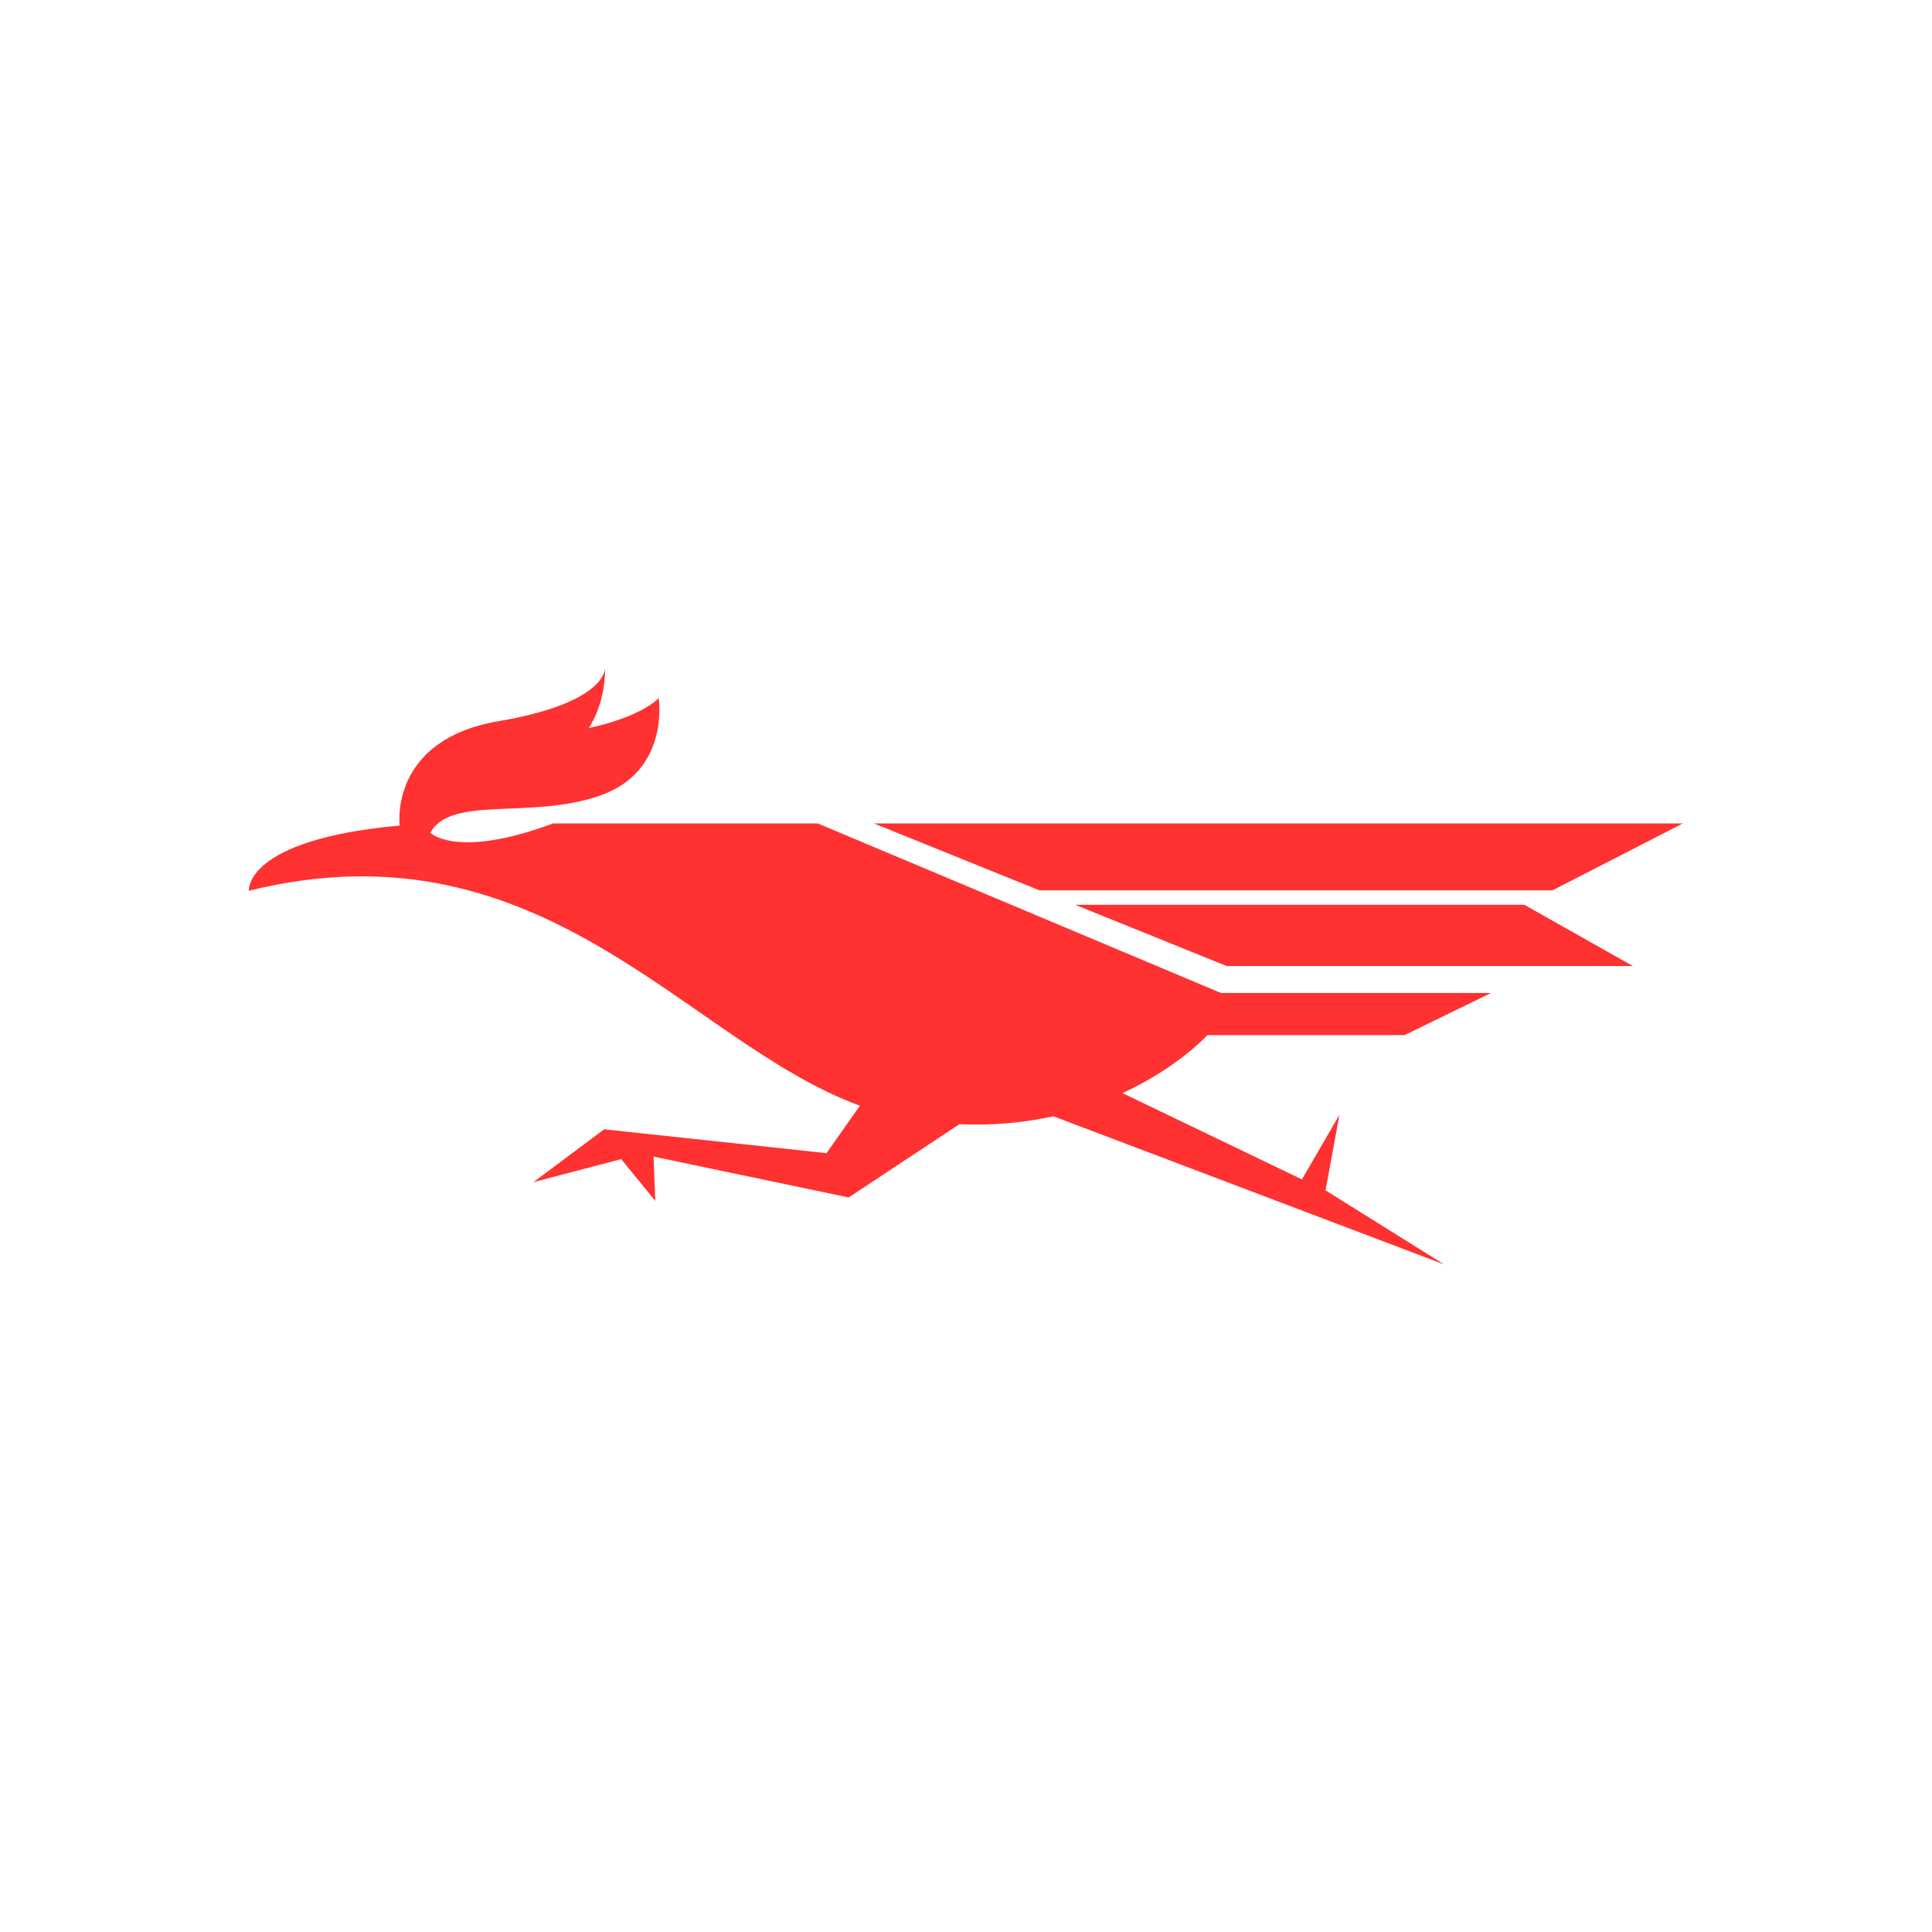
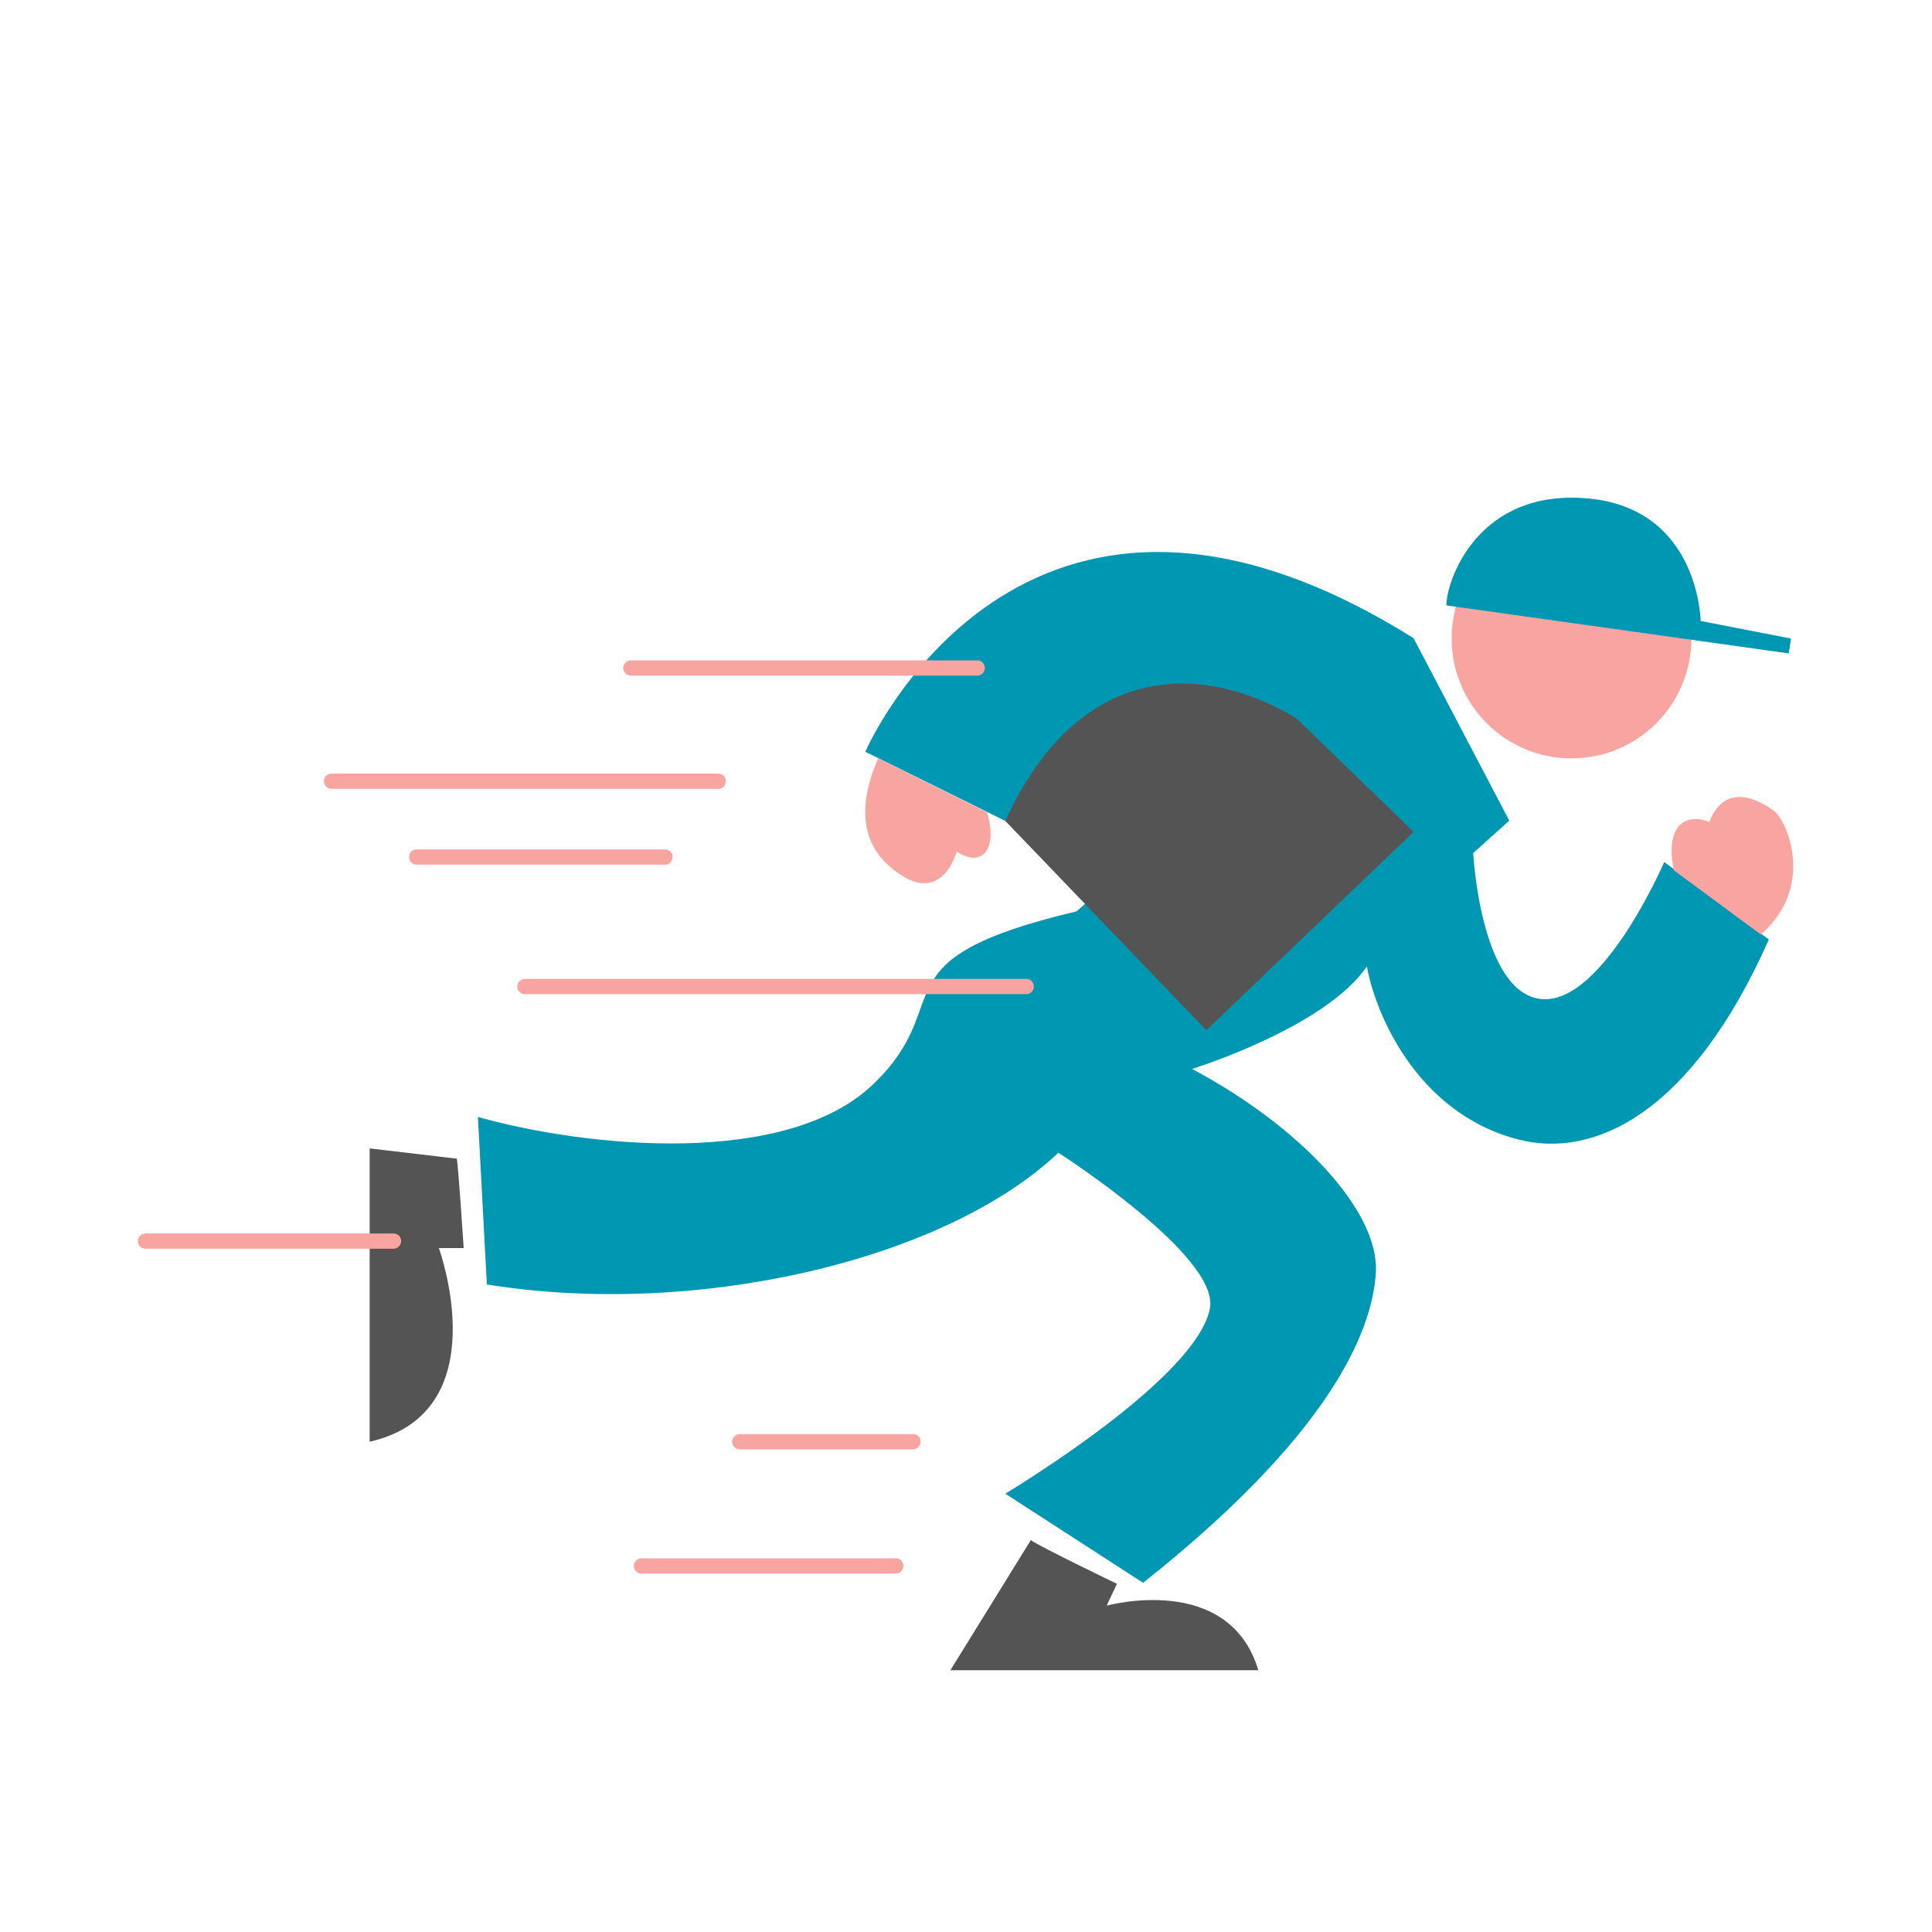
<svg xmlns="http://www.w3.org/2000/svg" viewBox="0 0 512 512" width="512" height="512">
  <rect width="512" height="512" fill="#ffffff" />
-   <g fill="#ff3131" transform="translate(64.1,135.2) scale(0.8577)">
-     <path d="M 48.758 97.453 C 48.758 97.453 45.332 70.996 79.293 65.203 C 111.789 59.664 112.223 49.551 112.203 48.684 C 112.23 49.367 112.527 58.938 107.199 67.312 C 107.199 67.312 122.203 64.414 128.785 58.098 C 128.785 58.098 132.34 80.473 110.883 88.105 C 89.43 95.742 64.551 87.977 58.234 99.691 C 58.234 99.691 66.328 107.918 96.141 96.793 L 177.941 96.793 L 302.527 149.18 L 385.977 149.18 L 359.207 162.211 L 298.316 162.211 C 298.316 162.211 289.32 172.164 272.094 180.121 L 327.535 206.781 L 339.117 186.824 L 334.836 210.168 L 371.449 233.039 L 250.75 187.277 C 242.168 189.164 232.484 190.191 221.711 189.715 L 187.488 212.359 L 127.207 199.727 L 127.73 213.414 L 117.199 200.516 L 90.086 207.621 L 111.938 191.301 L 180.645 198.672 L 190.953 184.012 C 137.426 164.484 93.367 95.062 2.16 117.59 C 2.16 117.59 0.582 101.797 48.758 97.453 " />
-     <path d="M 246.406 117.457 L 195.289 96.793 L 445.211 96.793 L 404.961 117.457 L 246.406 117.457 " />
-     <path d="M 257.477 121.934 L 396.246 121.934 L 429.809 140.863 L 304.297 140.863 L 257.477 121.934 " />
-   </g>
+   <svg x="36" y="130" width="440" height="315" viewBox="0 268 1480 1060">
+     <path fill="#0097b2" d="M 1034.629 471.125 C 963.77 496.812 868.988 516.008 775.098 562.656 L 650.203 500.949 C 650.203 500.949 788.383 180 1139.152 399.672 L 1224.484 562.363 L 1192.301 591.297 C 1192.301 591.297 1198.797 716.781 1253.418 721.508 C 1308.043 726.23 1362.664 599.27 1362.664 599.27 L 1455.969 668.359 C 1386.875 824.258 1299.48 864.117 1232.457 846.699 C 1139.152 822.484 1103.723 729.184 1097.52 692.277 C 1060.613 746.898 941.625 783.809 941.625 783.809 C 1038.176 835.184 1108.742 910.77 1105.492 965.391 C 1102.246 1020.016 1062.09 1111.84 897.926 1242.051 L 775.098 1162.625 C 853.047 1114.5 949.301 1043.637 957.566 996.984 C 965.836 950.332 822.34 858.508 822.34 858.508 C 722.539 953.285 502.277 1006.434 312.719 976.023 L 304.746 826.621 C 402.773 854.078 579.637 871.5 656.992 797.684 C 734.352 723.871 655.516 686.668 838.578 643.262 Z M 1034.629 471.125 " fill-opacity="1" fill-rule="nonzero" />
+     <path fill="#545454" d="M 1034.629 471.125 L 1139.152 572.402 L 954.32 749.262 L 775.098 562.656 C 839.758 420.934 949.301 419.75 1034.629 471.125 Z M 208.199 854.668 L 208.199 1116.27 C 323.348 1089.992 269.906 943.543 269.906 943.543 C 269.906 943.543 292.051 943.543 292.051 943.543 C 292.051 943.543 287.031 866.773 285.852 863.824 Z M 726.082 1320 L 1000.676 1320 C 974.398 1232.309 865.445 1262.426 865.445 1262.426 L 874.602 1242.938 C 874.602 1242.938 804.031 1208.98 797.832 1203.961 Z M 726.082 1320 " fill-opacity="1" fill-rule="nonzero" />
+     <path fill="#f8a5a2" d="M 1386.875 399.969 C 1386.875 459.02 1339.043 506.852 1279.992 506.852 C 1220.941 506.852 1173.109 459.02 1173.109 399.969 C 1173.109 340.918 1220.941 293.086 1279.992 293.086 C 1339.043 293.086 1386.875 340.918 1386.875 399.969 Z M 1448.883 663.93 C 1498.484 620.234 1471.32 561.477 1460.691 553.801 C 1450.062 545.828 1417.582 525.75 1402.82 563.543 C 1385.992 556.457 1362.371 561.77 1371.227 606.652 Z M 661.719 506.852 C 641.934 551.734 646.363 588.641 683.27 611.672 C 720.18 634.406 731.695 589.82 731.695 589.82 C 751.773 603.992 769.191 591.004 758.859 554.98 Z M 661.719 506.852 " fill-opacity="1" fill-rule="nonzero" />
+     <path fill="#f8a5a2" d="M 750 433.039 L 441.156 433.039 C 437.32 433.039 434.367 430.086 434.367 426.246 C 434.367 422.41 437.32 419.457 441.156 419.457 L 750 419.457 C 753.84 419.457 756.789 422.41 756.789 426.246 C 756.789 430.086 753.84 433.039 750 433.039 Z M 525.898 527.227 C 525.898 523.387 522.945 520.434 519.105 520.434 L 174.242 520.434 C 170.402 520.434 167.453 523.387 167.453 527.227 C 167.453 531.062 170.402 534.016 174.242 534.016 L 519.402 534.016 C 522.945 534.016 525.898 531.062 525.898 527.227 Z M 478.359 594.84 C 478.359 591.004 475.406 588.051 471.57 588.051 L 250.125 588.051 C 246.285 588.051 243.332 591.004 243.332 594.84 C 243.332 598.68 246.285 601.633 250.125 601.633 L 471.57 601.633 C 475.406 601.633 478.359 598.383 478.359 594.84 Z M 800.488 710.289 C 800.488 706.449 797.535 703.496 793.699 703.496 L 346.676 703.496 C 342.836 703.496 339.883 706.449 339.883 710.289 C 339.883 714.125 342.836 717.078 346.676 717.078 L 793.699 717.078 C 797.535 717.078 800.488 714.125 800.488 710.289 Z M 236.246 937.344 C 236.246 933.504 233.293 930.551 229.457 930.551 L 8.305 930.551 C 4.469 930.551 1.516 933.504 1.516 937.344 C 1.516 941.18 4.469 944.133 8.305 944.133 L 229.457 944.133 C 233.293 944.133 236.246 940.887 236.246 937.344 Z M 684.156 1226.992 C 684.156 1223.156 681.203 1220.203 677.367 1220.203 L 450.605 1220.203 C 446.77 1220.203 443.816 1223.156 443.816 1226.992 C 443.816 1230.832 446.77 1233.785 450.605 1233.785 L 677.367 1233.785 C 681.203 1233.785 684.156 1230.832 684.156 1226.992 Z M 699.512 1116.27 C 699.512 1112.434 696.559 1109.48 692.719 1109.48 L 538.297 1109.48 C 534.461 1109.48 531.508 1112.434 531.508 1116.27 C 531.508 1120.109 534.461 1123.062 538.297 1123.062 L 692.719 1123.062 C 696.559 1123.062 699.512 1119.812 699.512 1116.27 Z M 699.512 1116.27 " fill-opacity="1" fill-rule="nonzero" />
+     <path fill="#0097b2" d="M 1295.051 275.074 C 1393.961 284.227 1395.145 384.32 1395.145 384.32 L 1475.75 399.969 L 1473.684 413.254 L 1168.383 370.441 C 1168.383 348.594 1196.137 265.922 1295.051 275.074 Z M 1295.051 275.074 " fill-opacity="1" fill-rule="nonzero" />
+   </svg>
</svg>
